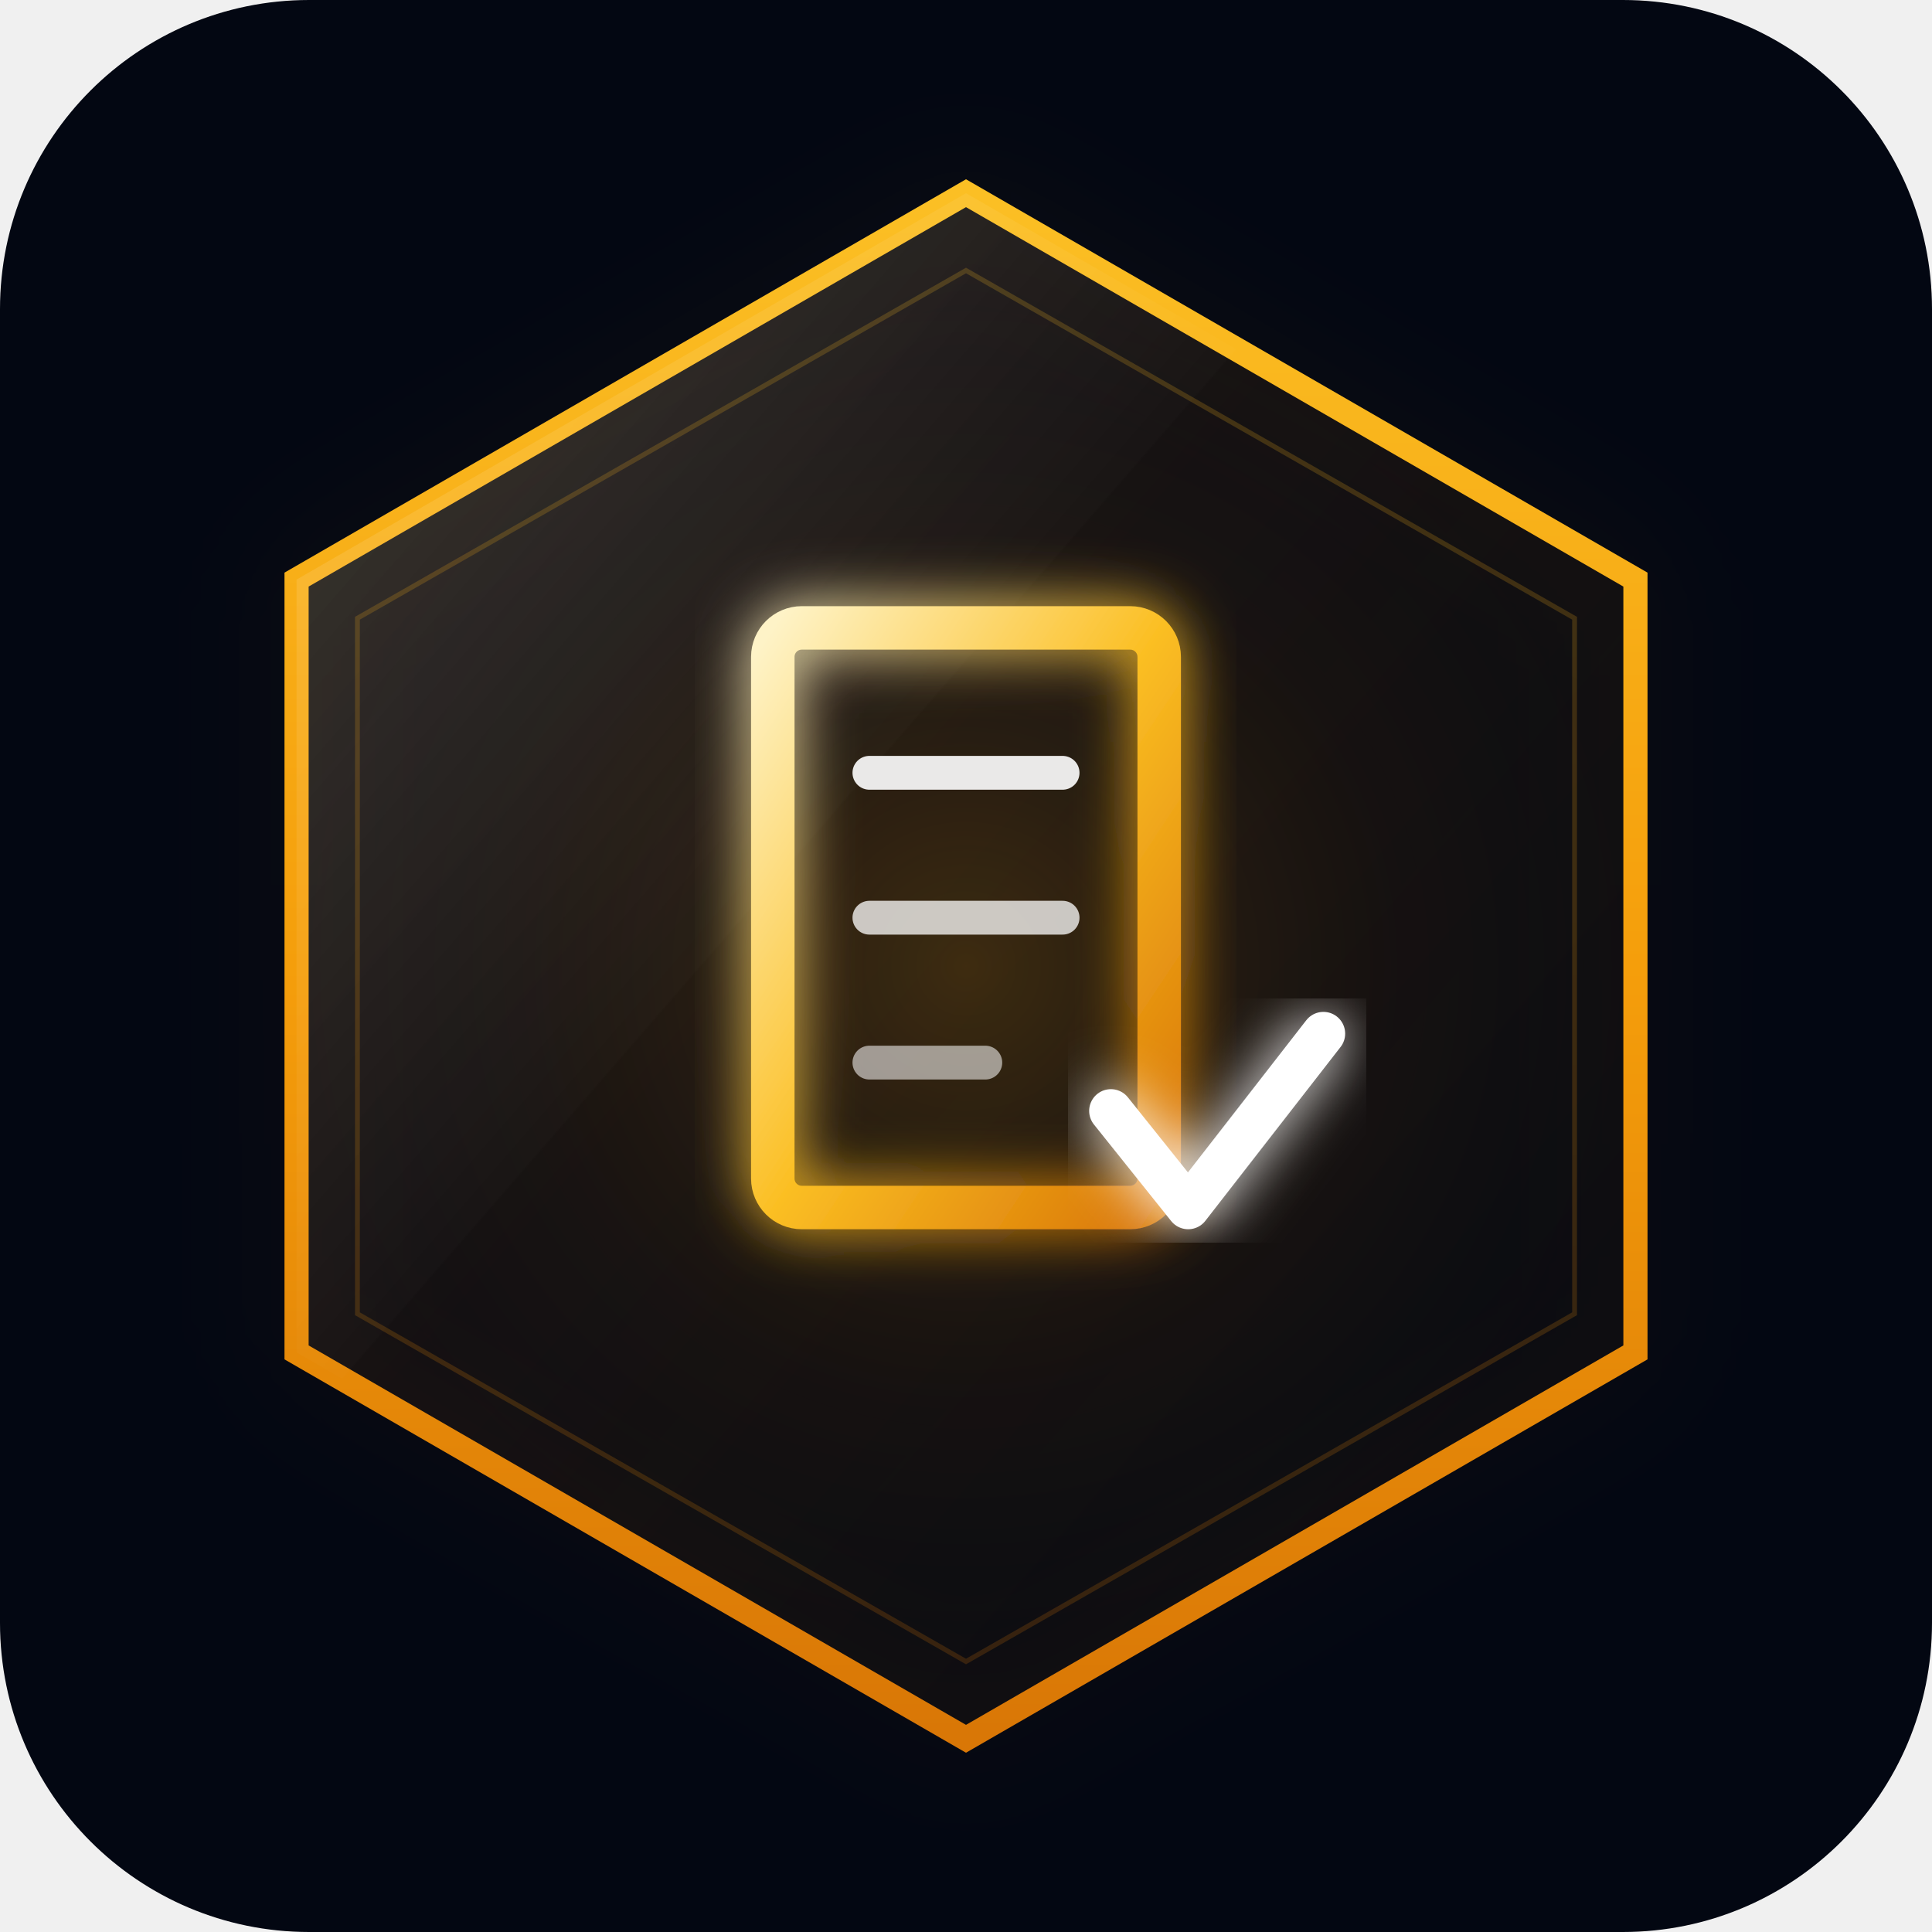
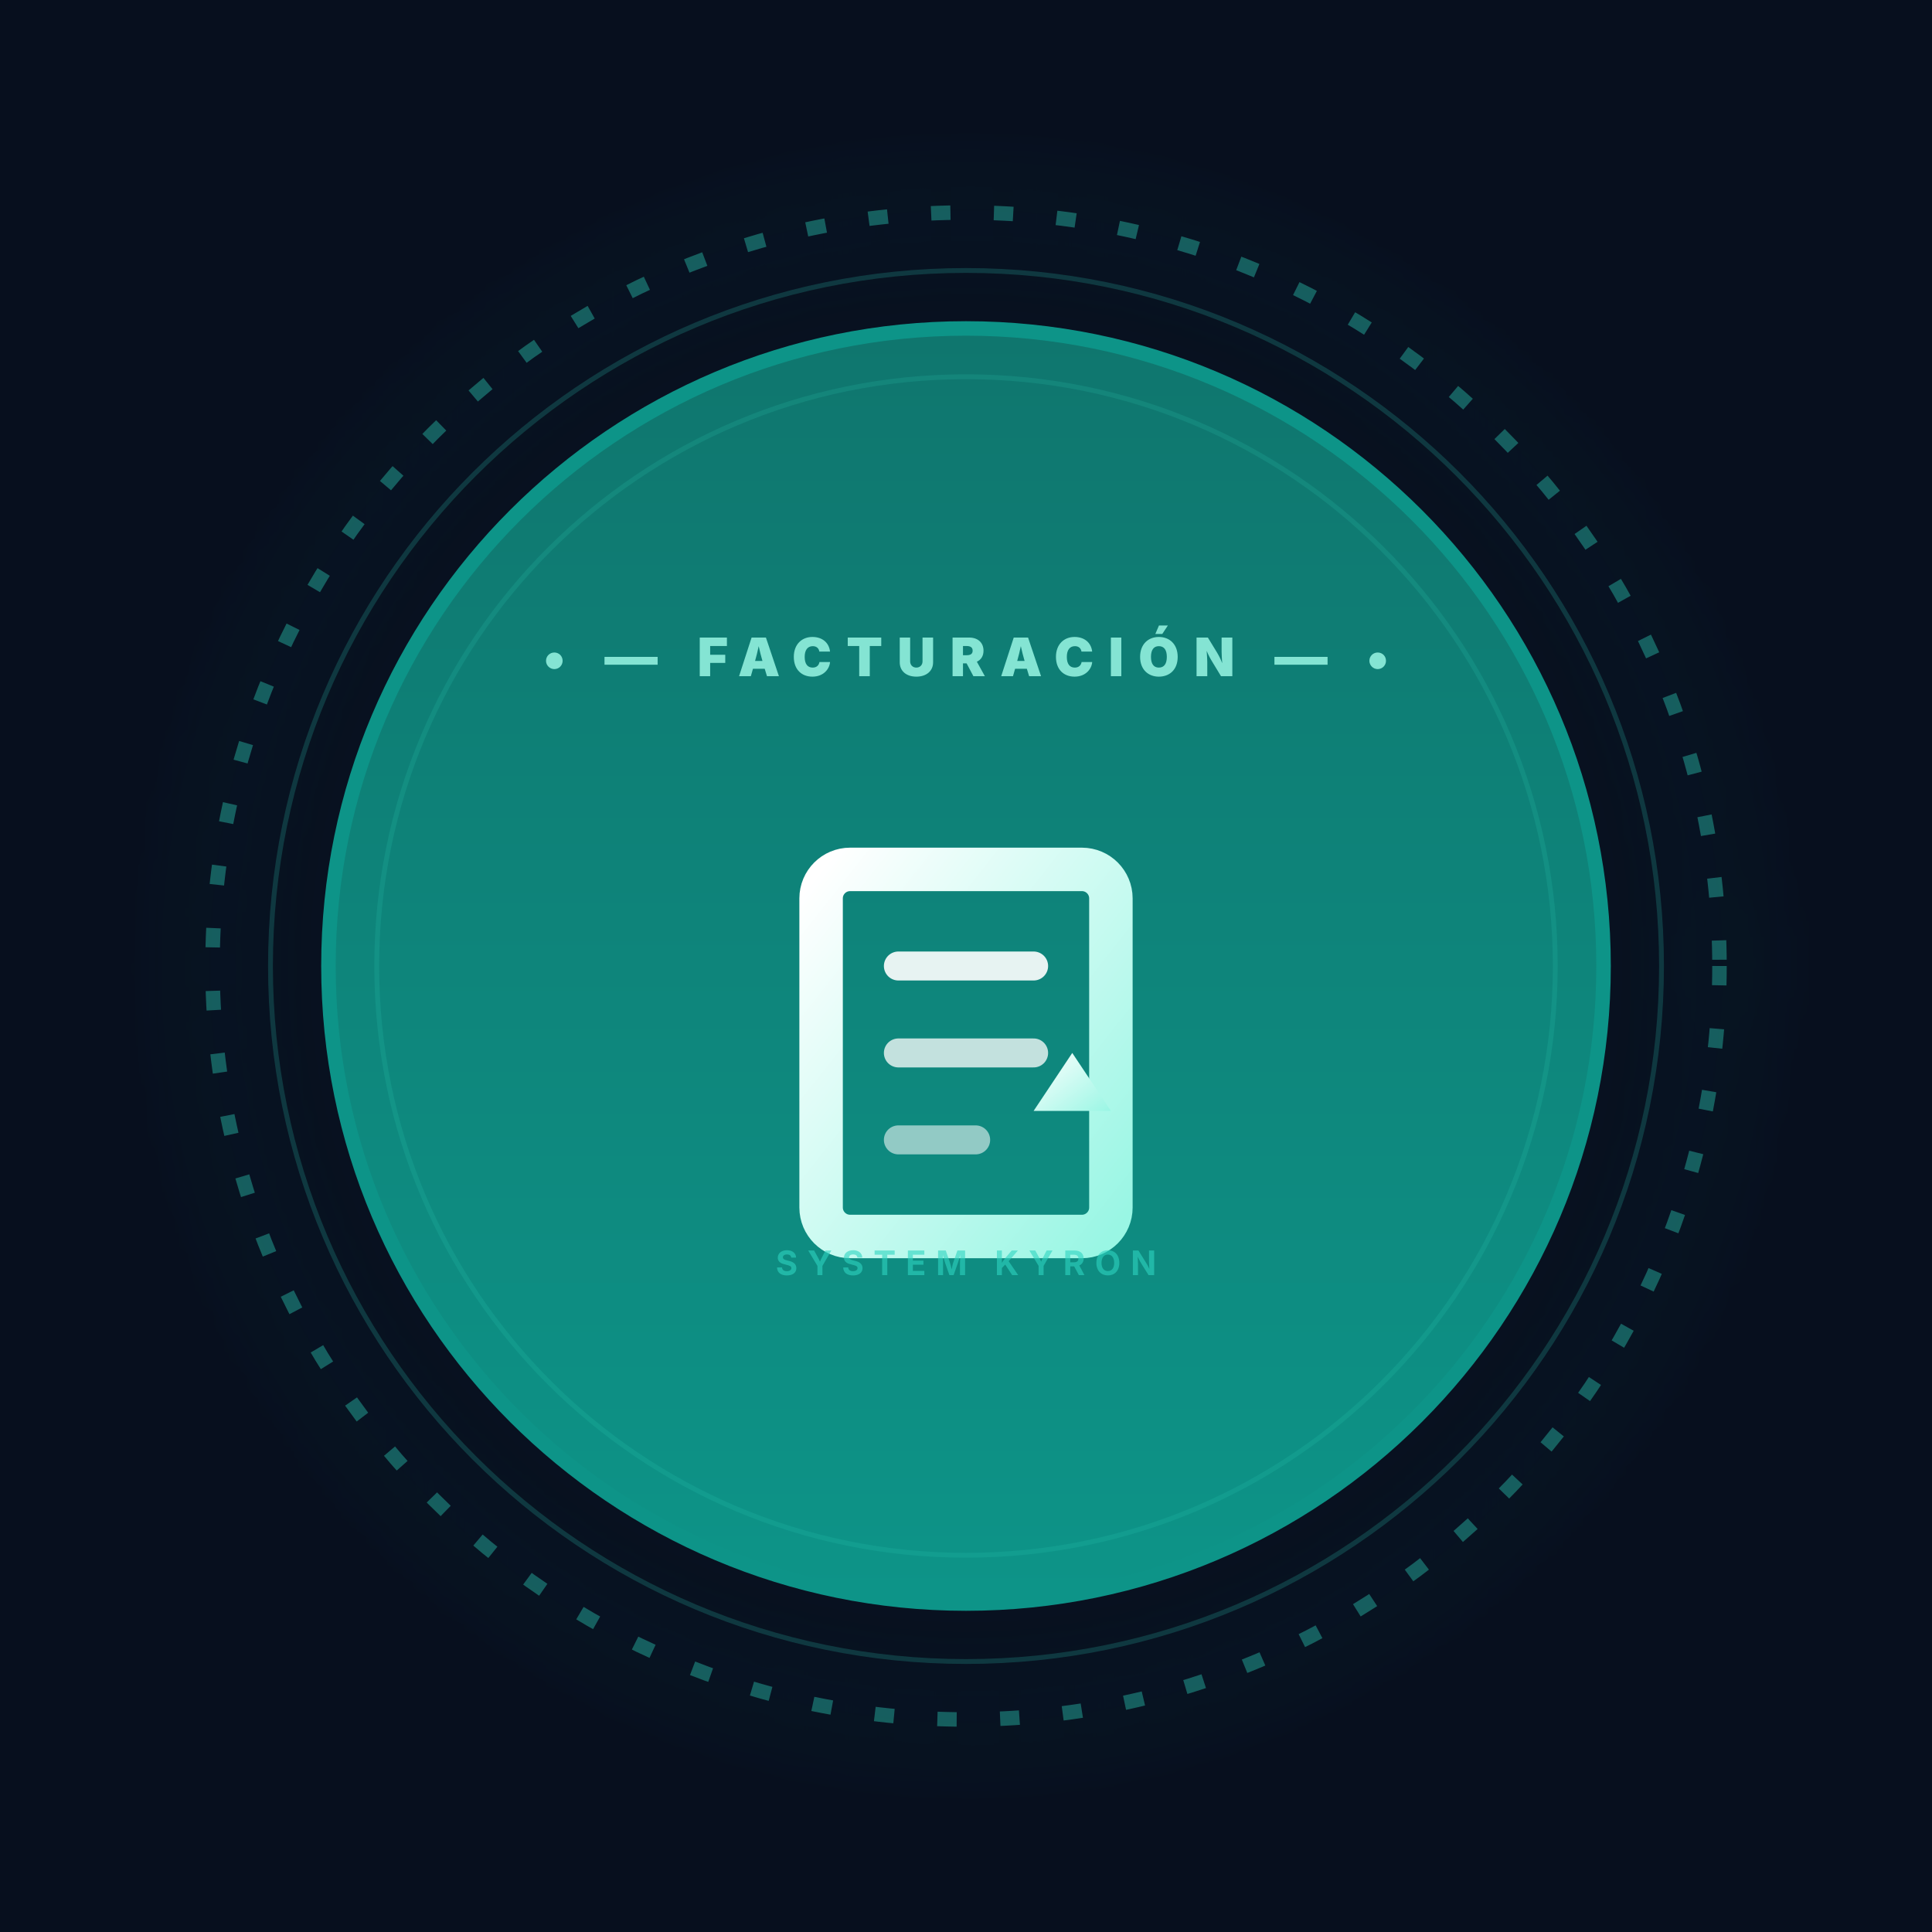
<svg xmlns="http://www.w3.org/2000/svg" viewBox="0 0 200 200">
  <defs>
-     <filter id="glow" x="-40%" y="-40%" width="180%" height="180%">
-       <feGaussianBlur stdDeviation="6" result="blur" />
+     <filter id="glow" x="-20%" y="-20%" width="140%" height="140%">
+       <feGaussianBlur stdDeviation="5" result="blur" />
      <feMerge>
        <feMergeNode in="blur" />
        <feMergeNode in="SourceGraphic" />
      </feMerge>
    </filter>
-     <filter id="softGlow" x="-20%" y="-20%" width="140%" height="140%">
-       <feGaussianBlur stdDeviation="3" result="blur" />
-       <feMerge>
-         <feMergeNode in="blur" />
-         <feMergeNode in="SourceGraphic" />
-       </feMerge>
-     </filter>
-     <linearGradient id="hexGrad" x1="0%" y1="0%" x2="0%" y2="100%">
-       <stop offset="0%" stop-color="#fbbf24" />
-       <stop offset="50%" stop-color="#f59e0b" />
-       <stop offset="100%" stop-color="#d97706" />
-     </linearGradient>
-     <linearGradient id="hexFill" x1="0%" y1="0%" x2="100%" y2="100%">
-       <stop offset="0%" stop-color="#f59e0b" stop-opacity="0.1" />
-       <stop offset="100%" stop-color="#d97706" stop-opacity="0.02" />
+     <radialGradient id="bgGlow" cx="50%" cy="50%" r="50%">
+       <stop offset="0%" stop-color="#0d9488" stop-opacity="0.25" />
+       <stop offset="100%" stop-color="#070f1e" stop-opacity="0" />
+     </radialGradient>
+     <linearGradient id="diskGrad" x1="0%" y1="0%" x2="0%" y2="100%">
+       <stop offset="0%" stop-color="#0f766e" />
+       <stop offset="100%" stop-color="#0d9488" />
    </linearGradient>
    <linearGradient id="iconGrad" x1="0%" y1="0%" x2="100%" y2="100%">
-       <stop offset="0%" stop-color="#fef3c7" />
-       <stop offset="50%" stop-color="#fbbf24" />
-       <stop offset="100%" stop-color="#d97706" />
-     </linearGradient>
-     <radialGradient id="centerGlow" cx="50%" cy="50%" r="50%">
-       <stop offset="0%" stop-color="#f59e0b" stop-opacity="0.2" />
-       <stop offset="100%" stop-color="#030712" stop-opacity="0" />
-     </radialGradient>
-     <linearGradient id="glassGrad" x1="0%" y1="0%" x2="100%" y2="100%">
-       <stop offset="0%" stop-color="#ffffff" stop-opacity="0.15" />
-       <stop offset="40%" stop-color="#ffffff" stop-opacity="0.01" />
-       <stop offset="40.1%" stop-color="#ffffff" stop-opacity="0" />
-       <stop offset="100%" stop-color="#ffffff" stop-opacity="0" />
+       <stop offset="0%" stop-color="#ffffff" />
+       <stop offset="100%" stop-color="#99f6e4" />
    </linearGradient>
  </defs>
-   <rect width="100%" height="100%" fill="#030712" rx="32" />
-   <circle cx="100" cy="100" r="75" fill="url(#centerGlow)" />
-   <polygon points="100,20 169.3,60 169.3,140 100,180 30.7,140 30.7,60" fill="none" stroke="url(#hexGrad)" stroke-width="0.8" opacity="0.3" filter="url(#glow)" />
-   <polygon points="100,20 169.3,60 169.3,140 100,180 30.7,140 30.7,60" fill="url(#hexFill)" stroke="url(#hexGrad)" stroke-width="2.5" />
-   <polygon points="100,20 169.3,60 169.3,140 100,180 30.7,140 30.7,60" fill="url(#glassGrad)" />
-   <polygon points="100,28 163,64 163,136 100,172 37,136 37,64" fill="none" stroke="url(#hexGrad)" stroke-width="0.5" opacity="0.2" />
-   <g transform="translate(5, 5)">
-     <rect x="75" y="60" width="40" height="60" rx="3" fill="none" stroke="url(#iconGrad)" stroke-width="4.5" stroke-linejoin="round" filter="url(#softGlow)" />
-     <line x1="85" y1="75" x2="105" y2="75" stroke="#FFFFFF" stroke-width="3.5" stroke-linecap="round" opacity="0.9" />
-     <line x1="85" y1="90" x2="105" y2="90" stroke="#FFFFFF" stroke-width="3.5" stroke-linecap="round" opacity="0.75" />
-     <line x1="85" y1="105" x2="97" y2="105" stroke="#FFFFFF" stroke-width="3.5" stroke-linecap="round" opacity="0.55" />
-     <path d="M 110,110 L 118,120 L 132,102" fill="none" stroke="#FFFFFF" stroke-width="4.5" stroke-linecap="round" stroke-linejoin="round" filter="url(#softGlow)" />
+   <rect width="100%" height="100%" fill="#070f1e" />
+   <circle cx="100" cy="100" r="90" fill="url(#bgGlow)" />
+   <circle cx="100" cy="100" r="78" fill="none" stroke="#2dd4bf" stroke-width="1.5" stroke-dasharray="2, 4.5" opacity="0.4" filter="url(#glow)" />
+   <circle cx="100" cy="100" r="72" fill="none" stroke="#2dd4bf" stroke-width="0.5" opacity="0.2" />
+   <circle cx="100" cy="100" r="66" fill="url(#diskGrad)" stroke="#0d9488" stroke-width="1.5" />
+   <circle cx="100" cy="100" r="61" fill="none" stroke="#2dd4bf" stroke-width="0.5" opacity="0.15" />
+   <text x="100" y="70" text-anchor="middle" font-family="'Inter', 'Segoe UI', Arial" font-size="5.5" font-weight="900" letter-spacing="1.5" fill="#99f6e4" opacity="0.85">• — FACTURACIÓN — •</text>
+   <g transform="translate(0, 5)">
+     <rect x="85" y="85" width="30" height="38" rx="3" fill="none" stroke="url(#iconGrad)" stroke-width="4.5" stroke-linejoin="round" />
+     <line x1="93" y1="95" x2="107" y2="95" stroke="#FFFFFF" stroke-width="3" stroke-linecap="round" opacity="0.9" />
+     <line x1="93" y1="104" x2="107" y2="104" stroke="#FFFFFF" stroke-width="3" stroke-linecap="round" opacity="0.75" />
+     <line x1="93" y1="113" x2="101" y2="113" stroke="#FFFFFF" stroke-width="3" stroke-linecap="round" opacity="0.55" />
+     <polygon points="107,110 115,110 111,104" fill="url(#iconGrad)" />
  </g>
+   <text x="100" y="132" text-anchor="middle" font-family="'Inter', 'Segoe UI', Arial" font-size="3.5" font-weight="bold" letter-spacing="1" fill="#2dd4bf" opacity="0.6">SYSTEM KYRON</text>
</svg>
